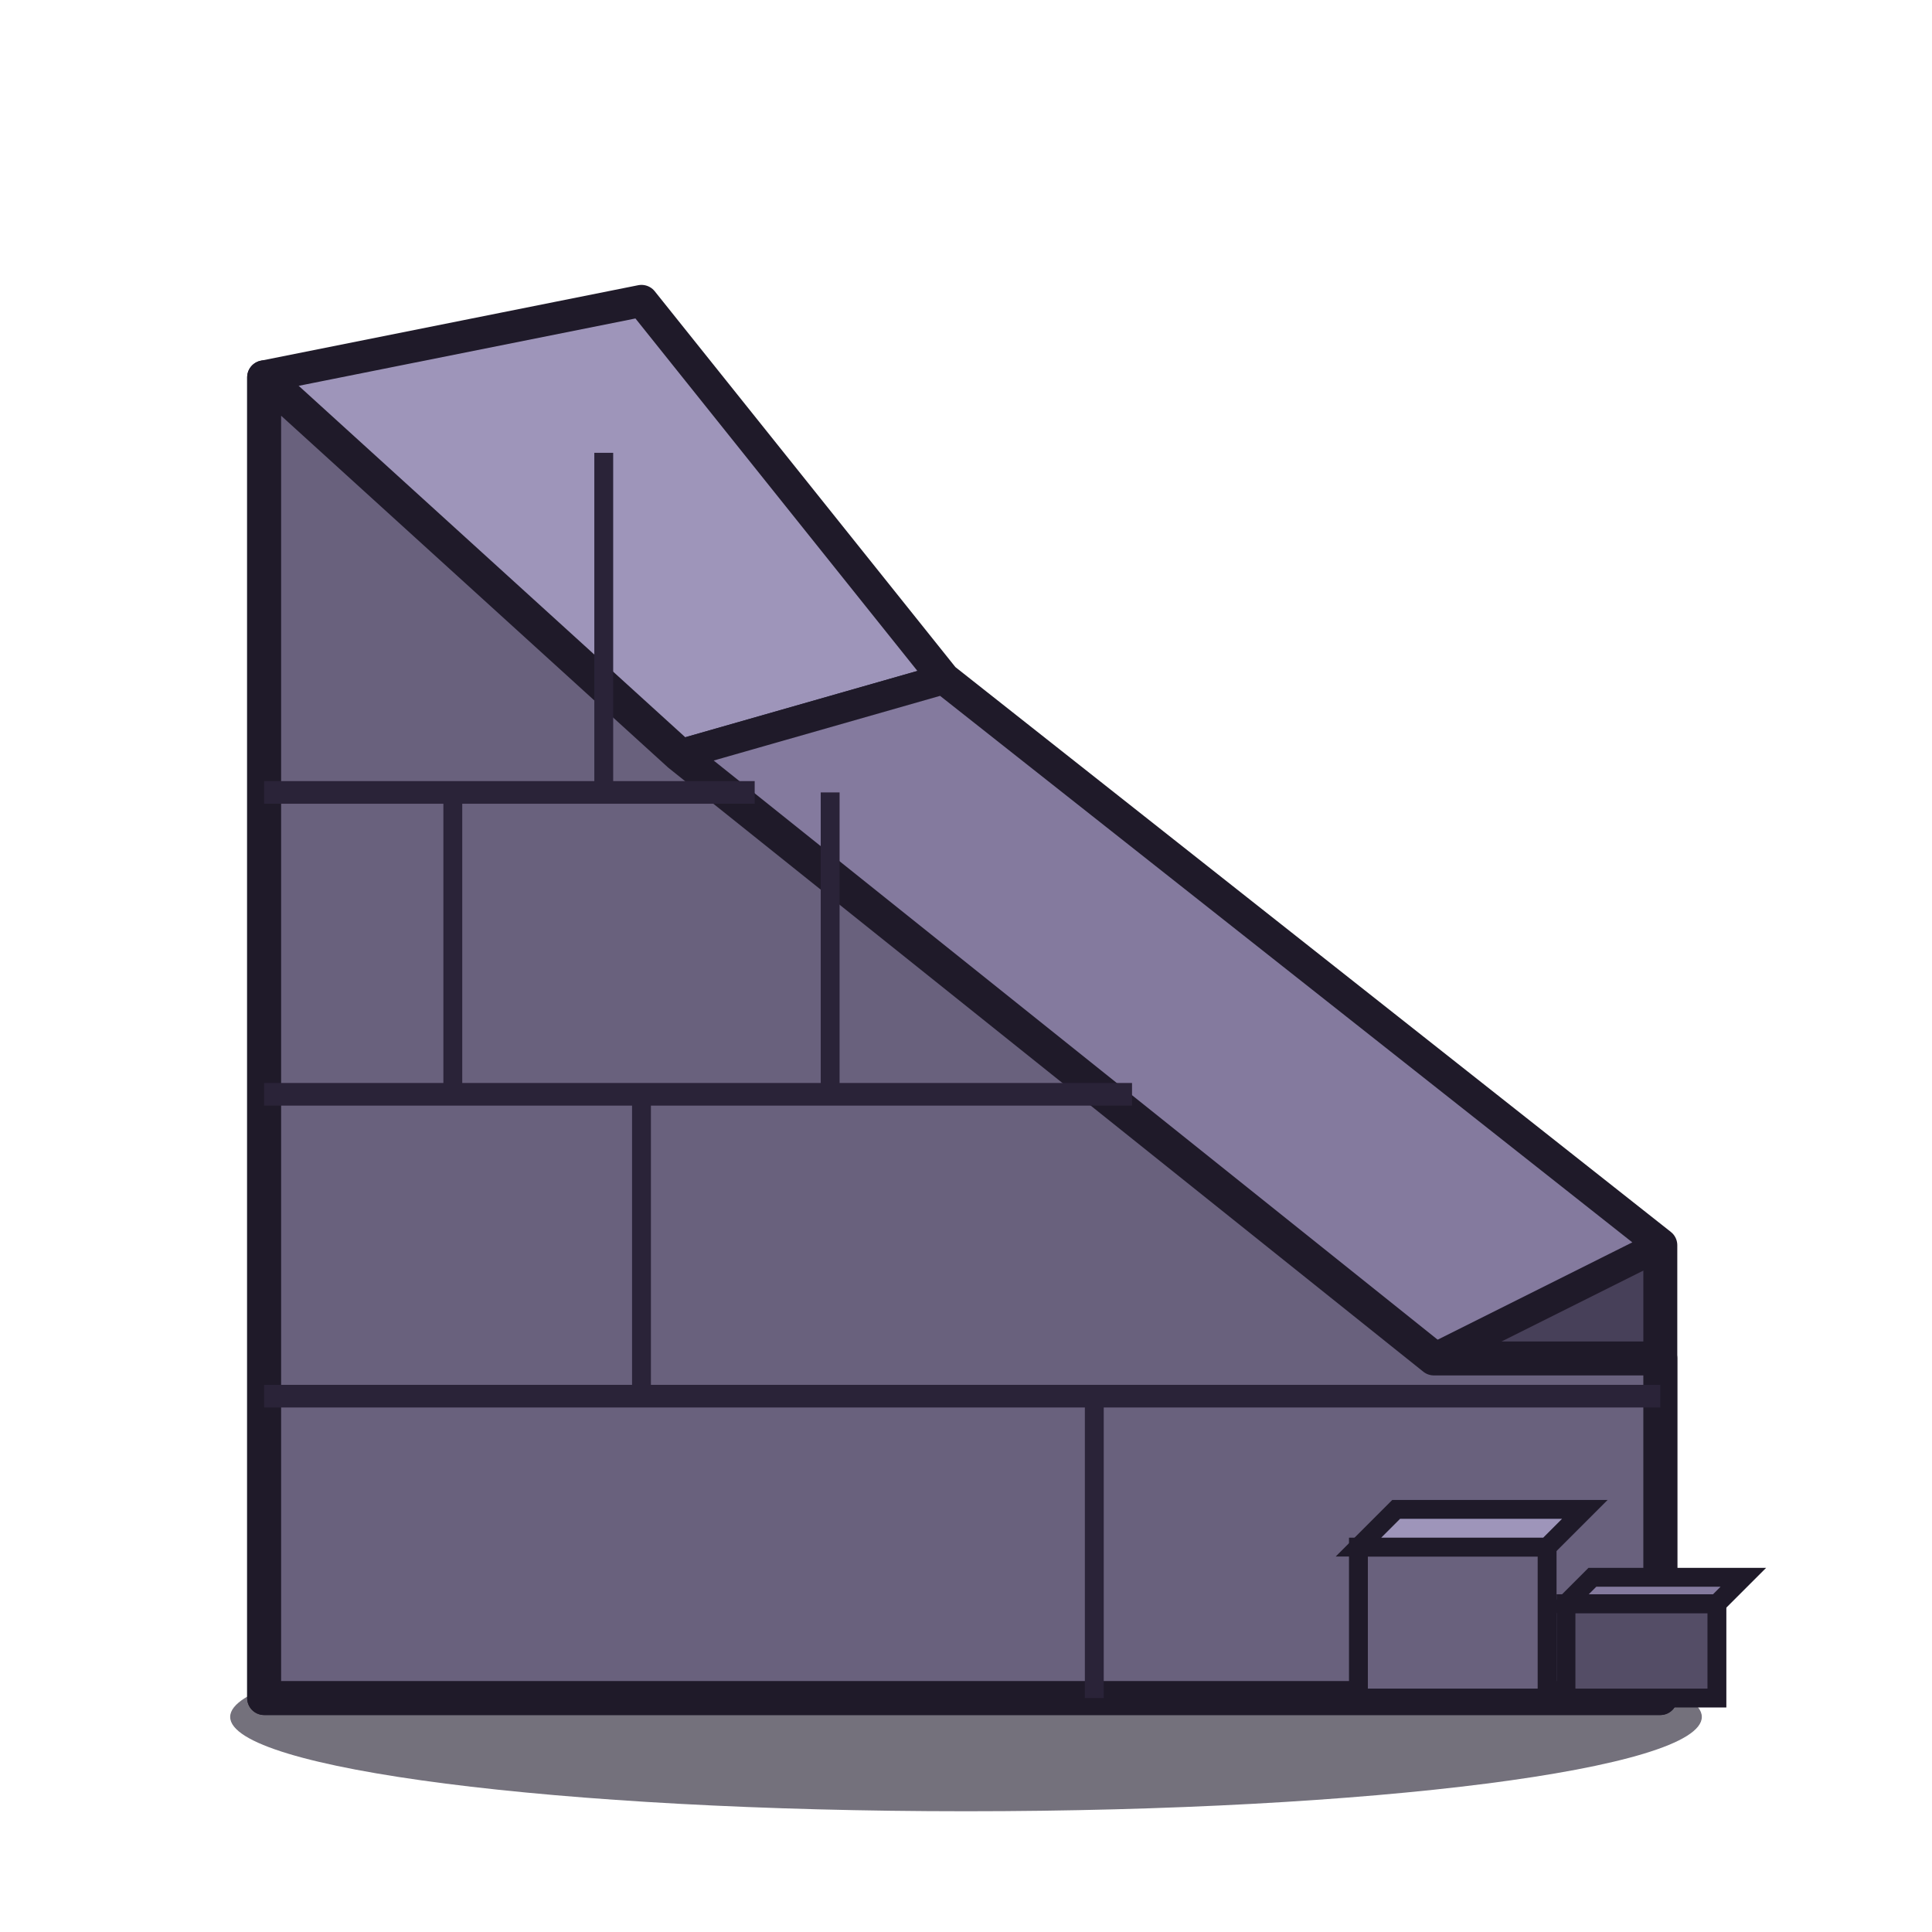
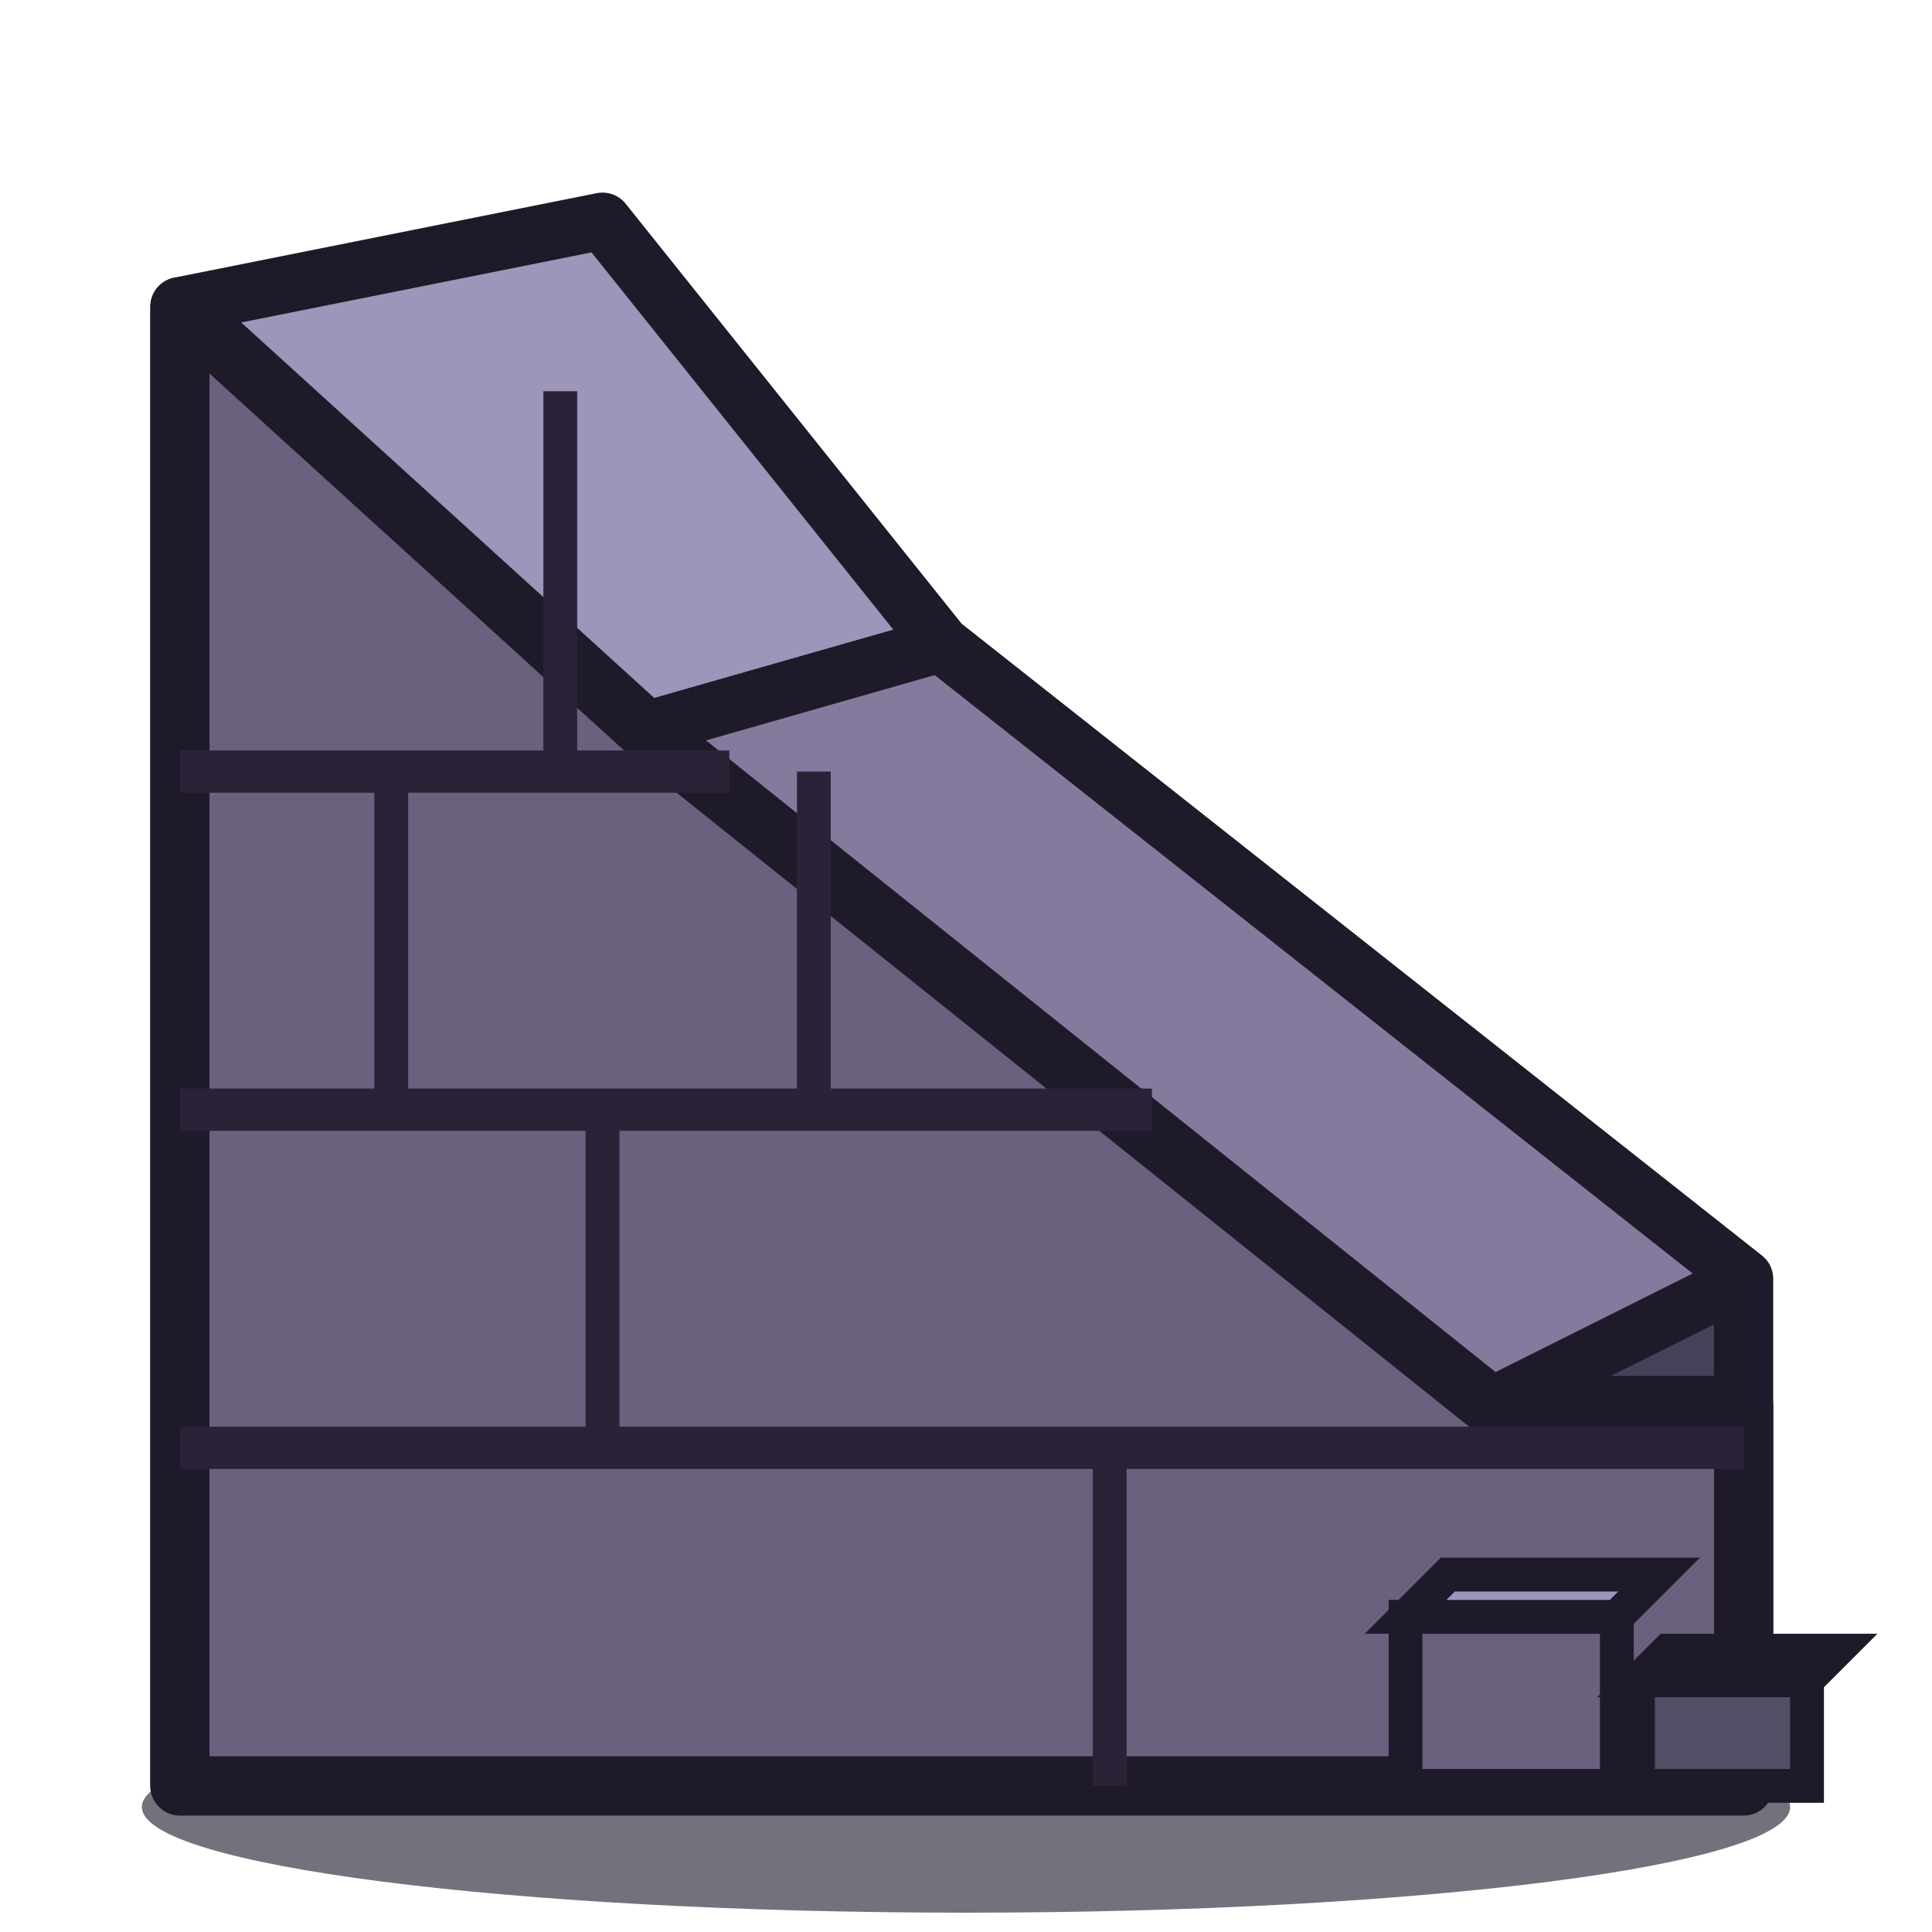
<svg xmlns="http://www.w3.org/2000/svg" viewBox="0 0 512 512" width="100%" height="100%">
-   <defs>
-     <filter id="shadow" x="-10%" y="-10%" width="120%" height="120%">
-       <feDropShadow dx="0" dy="6" stdDeviation="4" flood-color="#120c1f" flood-opacity="0.5" />
-     </filter>
-     <filter id="lava-glow" x="-20%" y="-20%" width="140%" height="140%">
-       <feDropShadow dx="0" dy="0" stdDeviation="8" flood-color="#ff4500" flood-opacity="0.8" />
-       <feDropShadow dx="0" dy="0" stdDeviation="3" flood-color="#ffeb3b" flood-opacity="0.9" />
-     </filter>
-   </defs>
-   <g id="terrain-prop">
+   <g id="terrain-prop" transform="translate(256 256) scale(1.12) translate(-256 -256)">
    <ellipse cx="256" cy="455" rx="195" ry="25" fill="#171324" opacity="0.6" />
-     <path d="M 70,450 L 70,100 L 170,80 L 250,180 L 440,330 L 440,450 Z" fill="#474059" stroke="#1f1a29" stroke-width="9" stroke-linejoin="round" />
-     <polygon points="70,100 170,80 250,180 180,200" fill="#9e95ba" stroke="#1f1a29" stroke-width="8" stroke-linejoin="round" />
-     <polygon points="250,180 440,330 380,360 180,200" fill="#847a9e" stroke="#1f1a29" stroke-width="8" stroke-linejoin="round" />
-     <path d="M 70,100 L 180,200 L 380,360 L 440,360 L 440,450 L 70,450 Z" fill="#69617d" stroke="#1f1a29" stroke-width="9" stroke-linejoin="round" />
-     <line x1="70" y1="210" x2="200" y2="210" stroke="#2a2338" stroke-width="6" />
-     <line x1="70" y1="290" x2="300" y2="290" stroke="#2a2338" stroke-width="6" />
-     <line x1="70" y1="370" x2="440" y2="370" stroke="#2a2338" stroke-width="6" />
-     <line x1="160" y1="120" x2="160" y2="210" stroke="#2a2338" stroke-width="5" />
-     <line x1="120" y1="210" x2="120" y2="290" stroke="#2a2338" stroke-width="5" />
-     <line x1="220" y1="210" x2="220" y2="290" stroke="#2a2338" stroke-width="5" />
-     <line x1="170" y1="290" x2="170" y2="370" stroke="#2a2338" stroke-width="5" />
-     <line x1="290" y1="370" x2="290" y2="450" stroke="#2a2338" stroke-width="5" />
-     <polygon points="360,450 360,410 410,410 410,450" fill="#69617d" stroke="#1f1a29" stroke-width="5" />
-     <polygon points="360,410 410,410 420,400 370,400" fill="#9e95ba" stroke="#1f1a29" stroke-width="5" />
-     <polygon points="415,450 415,425 455,425 455,450" fill="#544d66" stroke="#1f1a29" stroke-width="5" />
-     <polygon points="415,425 455,425 462,418 422,418" fill="#847a9e" stroke="#1f1a29" stroke-width="5" />
+     <path d="M 70,450 L 70,100 L 170,80 L 250,180 L 440,330 L 440,450 Z" fill="#474059" stroke="#1f1a29" stroke-width="14" stroke-linejoin="round" />
+     <polygon points="70,100 170,80 250,180 180,200" fill="#9e95ba" stroke="#1f1a29" stroke-width="13" stroke-linejoin="round" />
+     <polygon points="250,180 440,330 380,360 180,200" fill="#847a9e" stroke="#1f1a29" stroke-width="13" stroke-linejoin="round" />
+     <path d="M 70,100 L 180,200 L 380,360 L 440,360 L 440,450 L 70,450 Z" fill="#69617d" stroke="#1f1a29" stroke-width="14" stroke-linejoin="round" />
+     <line x1="70" y1="210" x2="200" y2="210" stroke="#2a2338" stroke-width="10" />
+     <line x1="70" y1="290" x2="300" y2="290" stroke="#2a2338" stroke-width="10" />
+     <line x1="70" y1="370" x2="440" y2="370" stroke="#2a2338" stroke-width="10" />
+     <line x1="160" y1="120" x2="160" y2="210" stroke="#2a2338" stroke-width="8" />
+     <line x1="120" y1="210" x2="120" y2="290" stroke="#2a2338" stroke-width="8" />
+     <line x1="220" y1="210" x2="220" y2="290" stroke="#2a2338" stroke-width="8" />
+     <line x1="170" y1="290" x2="170" y2="370" stroke="#2a2338" stroke-width="8" />
+     <line x1="290" y1="370" x2="290" y2="450" stroke="#2a2338" stroke-width="8" />
+     <polygon points="360,450 360,410 410,410 410,450" fill="#69617d" stroke="#1f1a29" stroke-width="8" />
+     <polygon points="360,410 410,410 420,400 370,400" fill="#9e95ba" stroke="#1f1a29" stroke-width="8" />
+     <polygon points="415,450 415,425 455,425 455,450" fill="#544d66" stroke="#1f1a29" stroke-width="8" />
+     <polygon points="415,425 455,425 462,418 422,418" fill="#847a9e" stroke="#1f1a29" stroke-width="8" />
  </g>
</svg>
